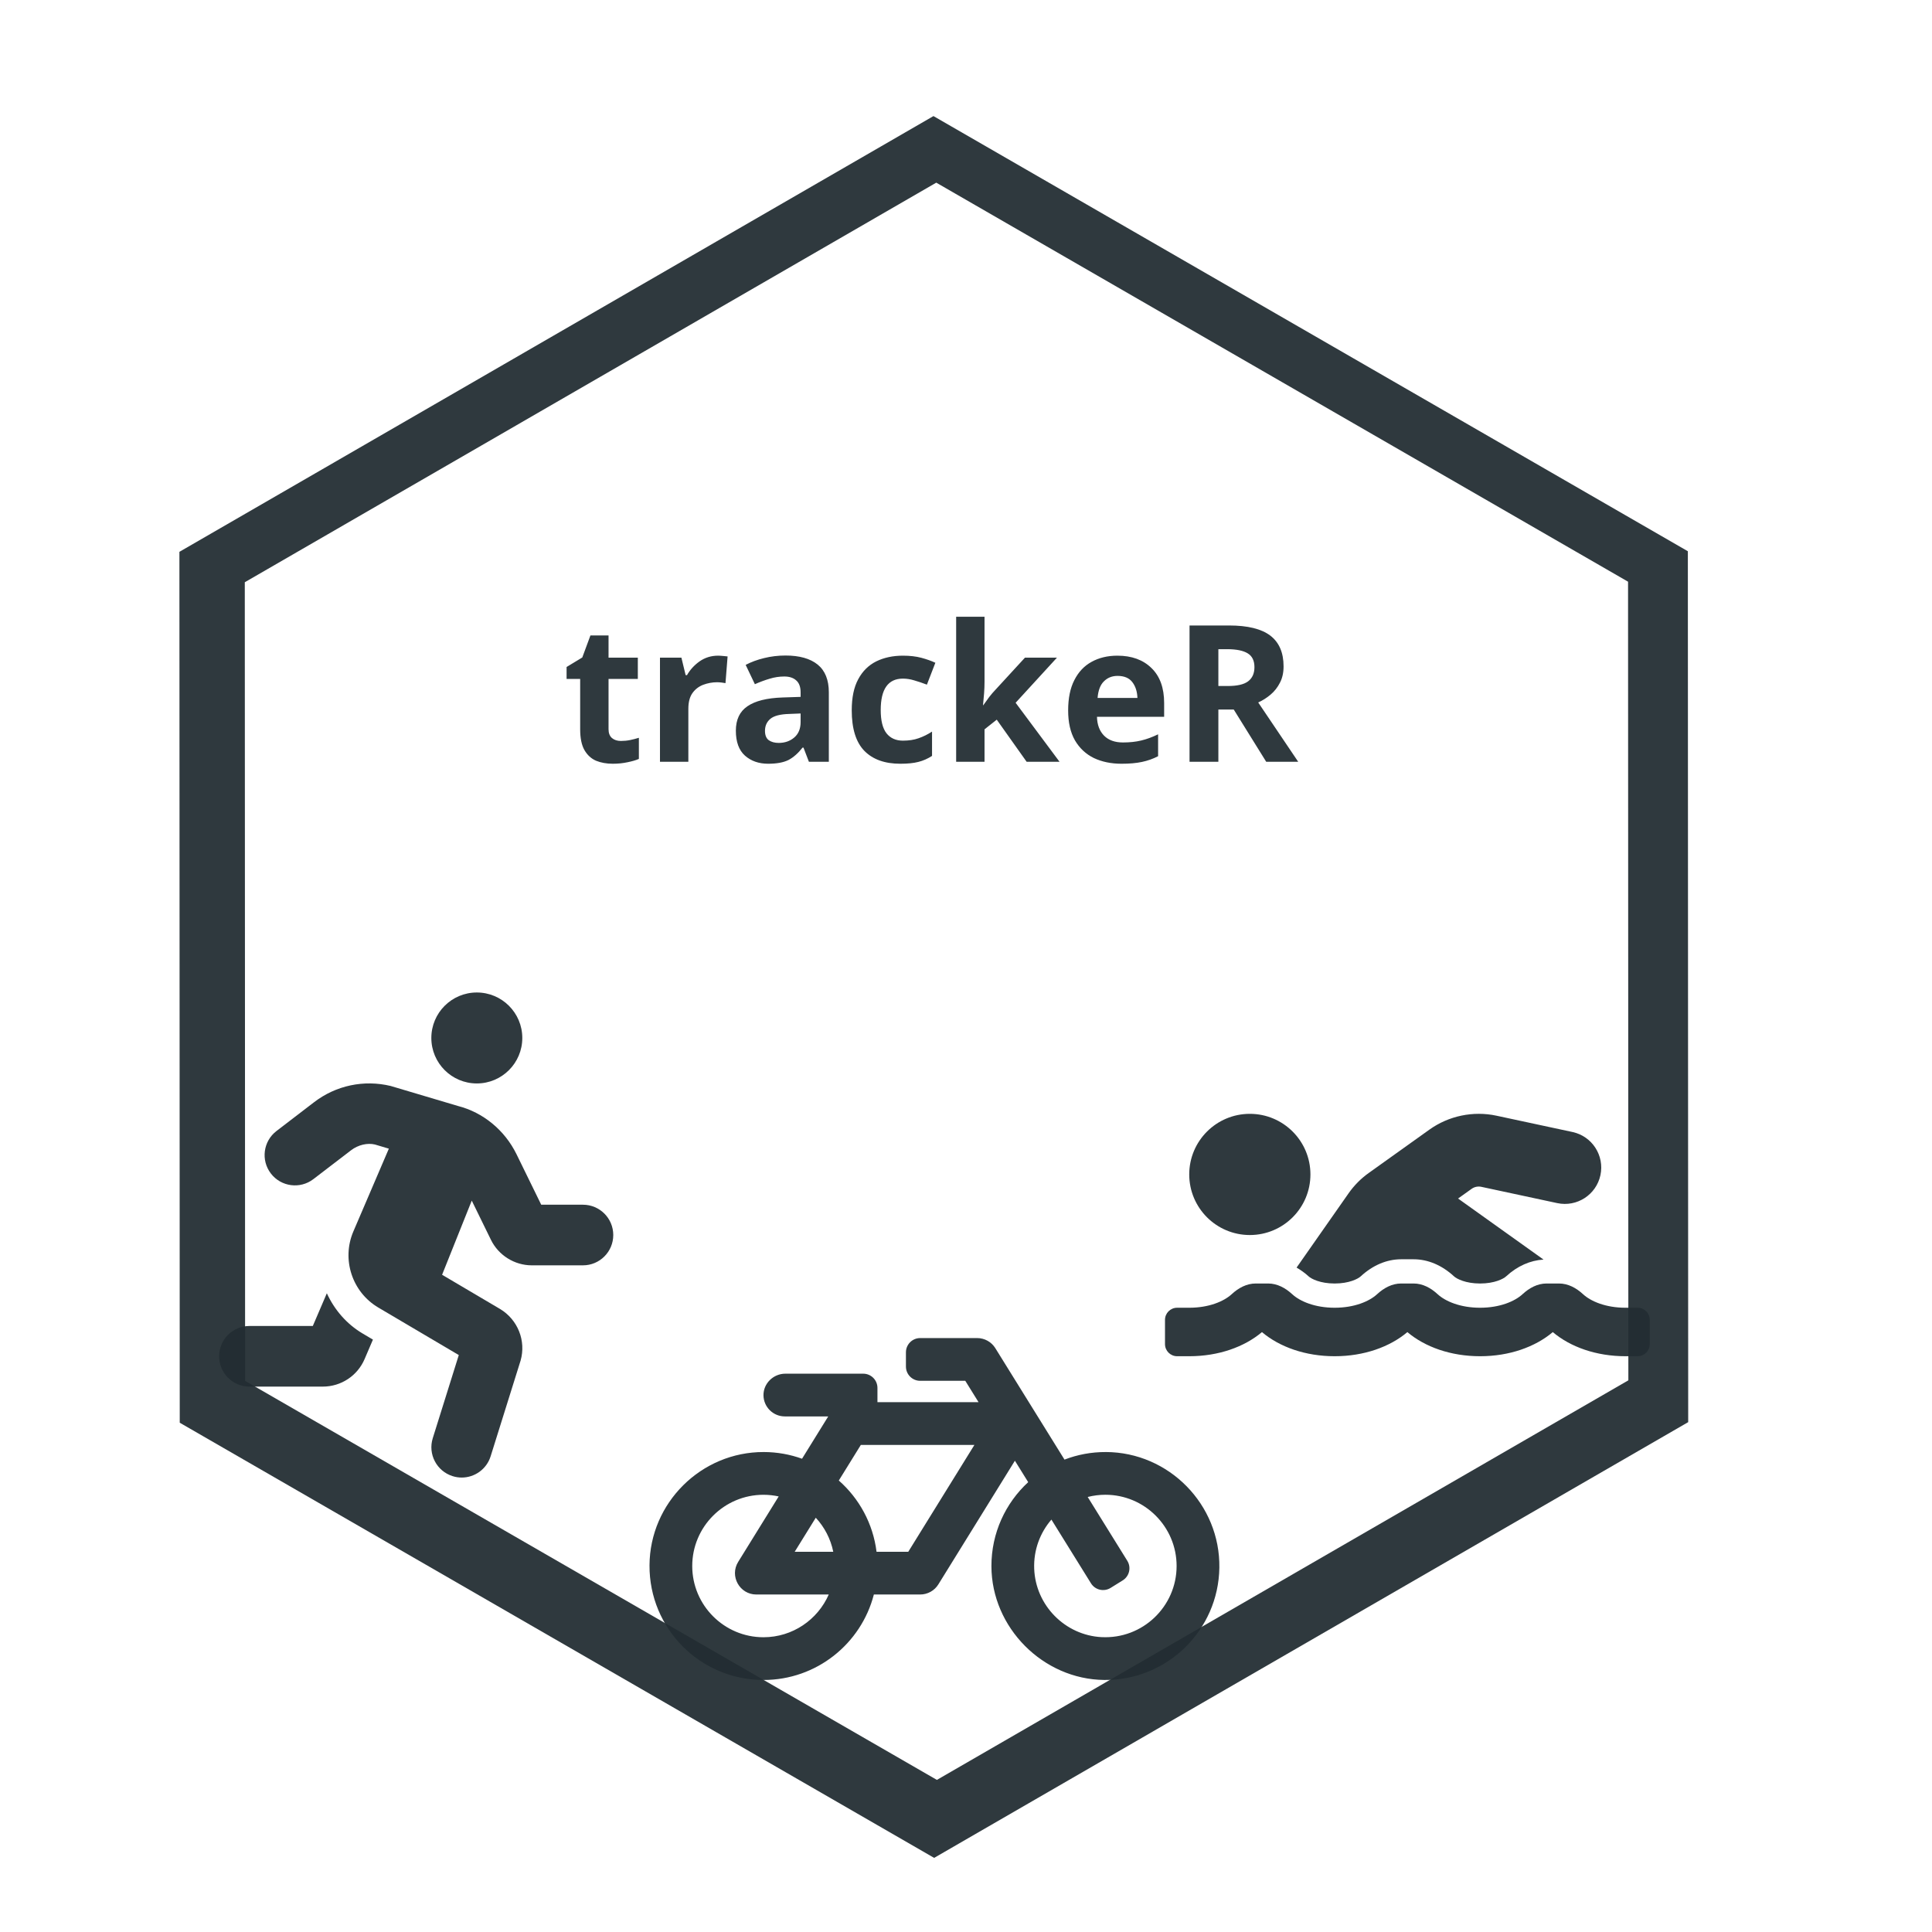
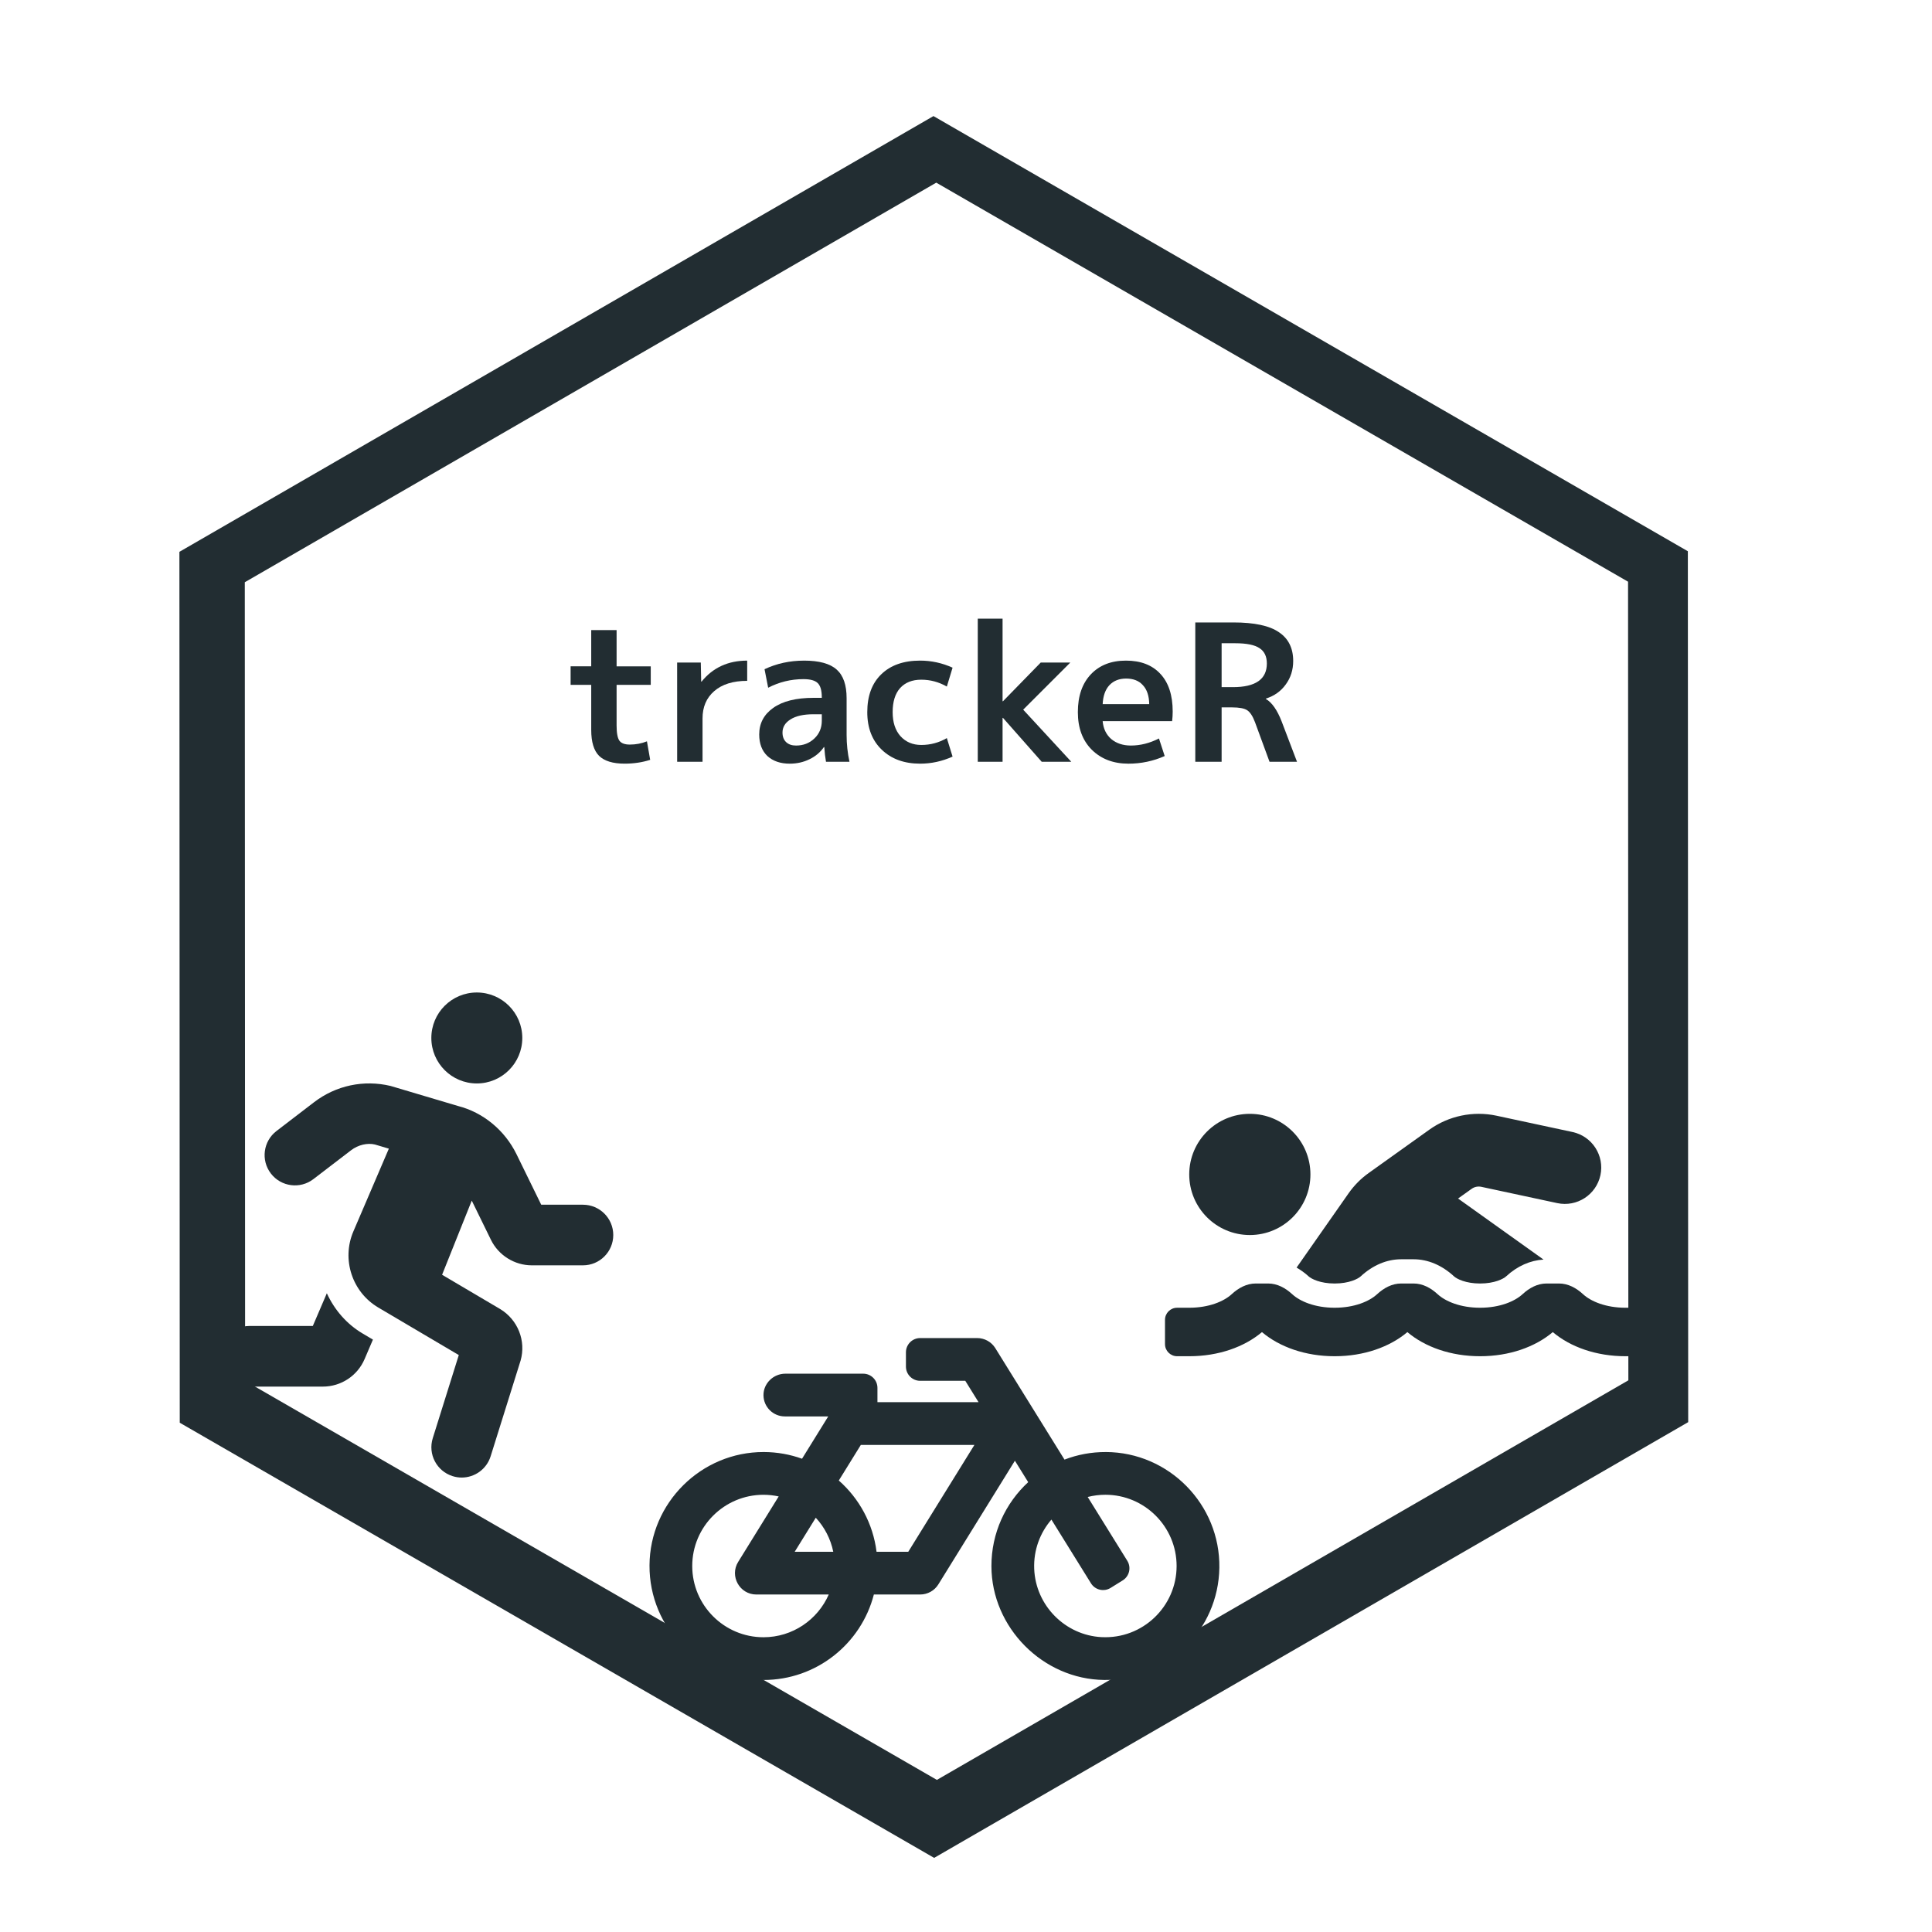
<svg xmlns="http://www.w3.org/2000/svg" width="200mm" height="200mm" viewBox="0 0 200 200" version="1.1" id="svg823">
  <defs id="defs817" />
  <g id="layer1" transform="translate(0,-97)">
    <g id="g2575">
-       <path id="path1388" d="M 365.223 45.418 L 70.195 215.906 L 70.328 556.65 L 365.488 726.906 L 660.516 556.42 L 660.383 215.676 L 365.223 45.418 z M 366.32 71.465 L 636.984 227.592 L 637.105 540.059 L 366.564 696.396 L 95.9 540.27 L 95.777 227.805 L 366.32 71.465 z " style="opacity:1;fill:#222d32;fill-opacity:0.941;stroke-width:0.612" transform="matrix(0.2645833,0,0,0.2645833,0,97)" />
-       <path style="fill-opacity:0.941;stroke-width:0.092;fill:#222d32" d="m 114.476,247.315 c -1.509,-0.006 -2.952,0.272 -4.28,0.783 l -7.16,-11.536 a 2.212,2.212 0 0 0 -1.88,-1.046 h -5.899 c -0.815,0 -1.475,0.66 -1.475,1.475 v 1.475 c 0,0.815 0.66,1.475 1.475,1.475 h 4.669 l 1.373,2.212 H 90.833 v -1.475 c 0,-0.815 -0.66,-1.475 -1.475,-1.475 h -8.061 c -1.239,0 -2.284,1.014 -2.262,2.252 0.021,1.202 1.002,2.172 2.212,2.172 h 4.491 l -2.711,4.38 c -1.238,-0.445 -2.572,-0.69 -3.963,-0.693 -6.473,-0.016 -11.79,5.255 -11.827,11.728 -0.038,6.548 5.259,11.869 11.798,11.869 5.497,0 10.117,-3.76 11.427,-8.849 h 4.796 a 2.212,2.212 0 0 0 1.881,-1.048 l 7.923,-12.8 1.377,2.218 c -2.346,2.161 -3.815,5.261 -3.807,8.705 0.014,6.345 5.337,11.711 11.681,11.772 6.508,0.063 11.815,-5.144 11.914,-11.614 0.1,-6.539 -5.21,-11.957 -11.75,-11.982 z m -30.027,6.8 c 0.897,0.971 1.537,2.181 1.81,3.524 h -3.992 z m -5.415,12.372 c -4.066,0 -7.374,-3.308 -7.374,-7.374 0,-4.066 3.308,-7.374 7.374,-7.374 0.541,0 1.068,0.06 1.576,0.171 l -4.194,6.776 c -0.911,1.471 0.149,3.377 1.881,3.377 h 7.494 c -1.14,2.602 -3.739,4.424 -6.756,4.424 z m 14.99,-8.849 h -3.284 c -0.365,-2.927 -1.803,-5.521 -3.907,-7.376 l 2.281,-3.685 h 11.757 z m 20.007,8.838 c -3.782,-0.2 -6.825,-3.29 -6.971,-7.075 -0.075,-1.947 0.611,-3.735 1.782,-5.094 l 4.096,6.598 c 0.43,0.692 1.339,0.905 2.031,0.475 l 1.253,-0.778 c 0.692,-0.43 0.905,-1.339 0.475,-2.031 l -4.099,-6.604 a 7.365,7.365 0 0 1 1.83,-0.23 c 4.066,0 7.374,3.308 7.374,7.374 -8e-5,4.198 -3.526,7.587 -7.771,7.363 z" id="path2463" />
-       <path style="fill-opacity:0.941;stroke-width:0.098;fill:#222d32" d="m 49.36,209.158 c 2.6,0 4.708,-2.108 4.708,-4.708 0,-2.6 -2.108,-4.708 -4.708,-4.708 -2.6,0 -4.708,2.108 -4.708,4.708 0,2.6 2.108,4.708 4.708,4.708 z m -15.526,21.721 -1.452,3.386 h -6.56 c -1.733,0 -3.138,1.405 -3.138,3.138 0,1.733 1.405,3.138 3.138,3.138 h 7.596 c 1.888,0 3.588,-1.122 4.326,-2.853 l 0.862,-2.013 -1.046,-0.618 c -1.699,-1.003 -2.948,-2.488 -3.726,-4.179 z m 26.511,-9.168 h -4.318 l -2.556,-5.223 c -1.226,-2.506 -3.477,-4.338 -6.059,-4.996 l -6.971,-2.073 c -2.776,-0.667 -5.666,-0.054 -7.928,1.681 l -3.891,2.982 c -1.376,1.054 -1.637,3.024 -0.581,4.4 1.056,1.376 3.025,1.634 4.4,0.581 l 3.893,-2.982 c 0.752,-0.578 1.71,-0.785 2.478,-0.602 l 1.442,0.429 -3.674,8.571 c -1.238,2.891 -0.128,6.278 2.579,7.876 l 8.335,4.92 -2.694,8.604 c -0.518,1.654 0.403,3.414 2.057,3.932 0.313,0.098 0.629,0.145 0.94,0.145 1.335,0 2.573,-0.86 2.993,-2.202 l 3.103,-9.912 c 0.58,-2.037 -0.283,-4.225 -2.122,-5.334 l -6.006,-3.544 3.071,-7.677 1.988,4.063 c 0.785,1.603 2.444,2.637 4.228,2.637 h 5.295 c 1.733,0 3.138,-1.405 3.138,-3.138 0,-1.733 -1.405,-3.137 -3.138,-3.137 z" id="path2474" />
-       <path style="fill-opacity:0.941;stroke-width:0.078;fill:#222d32" d="m 135.467,229.129 c 0.278,0.256 1.197,0.739 2.696,0.739 1.499,0 2.42,-0.483 2.696,-0.739 1.256,-1.158 2.705,-1.77 4.192,-1.77 h 1.278 c 1.487,0 2.936,0.612 4.192,1.77 0.278,0.256 1.197,0.739 2.696,0.739 1.499,0 2.42,-0.483 2.696,-0.739 1.165,-1.075 2.5,-1.656 3.873,-1.738 l -8.848,-6.32 1.411,-1.008 c 0.285,-0.202 0.649,-0.276 0.99,-0.205 l 7.868,1.688 c 2.032,0.434 4.033,-0.86 4.469,-2.892 0.435,-2.032 -0.859,-4.033 -2.892,-4.469 l -7.868,-1.688 c -2.409,-0.516 -4.941,0.01 -6.944,1.441 l -6.274,4.483 c -0.814,0.579 -1.518,1.289 -2.095,2.112 l -5.381,7.687 c 0.429,0.253 0.848,0.543 1.244,0.908 z m 34.06,3.248 h -1.255 c -2.042,0 -3.591,-0.66 -4.398,-1.404 -0.698,-0.644 -1.542,-1.106 -2.491,-1.106 h -1.278 c -0.95,0 -1.793,0.462 -2.491,1.106 -0.805,0.743 -2.355,1.404 -4.396,1.404 -2.042,0 -3.591,-0.66 -4.398,-1.404 -0.698,-0.644 -1.542,-1.106 -2.491,-1.106 h -1.278 c -0.95,0 -1.793,0.462 -2.491,1.106 -0.805,0.743 -2.355,1.404 -4.396,1.404 -2.042,0 -3.591,-0.66 -4.398,-1.404 -0.698,-0.644 -1.542,-1.106 -2.491,-1.106 h -1.278 c -0.95,0 -1.793,0.462 -2.491,1.106 -0.805,0.743 -2.355,1.404 -4.396,1.404 h -1.255 c -0.693,0 -1.255,0.561 -1.255,1.255 v 2.509 c 0,0.693 0.561,1.255 1.255,1.255 h 1.255 c 3.028,0 5.702,-0.956 7.527,-2.497 1.825,1.542 4.499,2.497 7.527,2.497 3.028,0 5.702,-0.956 7.527,-2.497 1.825,1.542 4.499,2.497 7.527,2.497 3.028,0 5.702,-0.956 7.527,-2.497 1.825,1.542 4.499,2.497 7.527,2.497 h 1.255 c 0.693,0 1.255,-0.561 1.255,-1.255 v -2.509 c 0,-0.693 -0.561,-1.255 -1.255,-1.255 z m -40.145,-7.527 c 3.464,0 6.273,-2.809 6.273,-6.273 0,-3.464 -2.809,-6.273 -6.273,-6.273 -3.464,0 -6.273,2.809 -6.273,6.273 0,3.464 2.809,6.273 6.273,6.273 z" id="path2" />
-       <text id="text2556" y="175.857" x="58.2" style="font-style:normal;font-variant:normal;font-weight:normal;font-stretch:normal;font-size:20.119px;line-height:1.25;font-family:'M+ 2p';-inkscape-font-specification:'M+ 2p';letter-spacing:0px;word-spacing:0px;fill:#222d32;fill-opacity:0.941;stroke:none;stroke-width:0.503" xml:space="preserve">
-         <tspan style="font-style:normal;font-variant:normal;font-weight:bold;font-stretch:normal;font-size:19.756px;font-family:'M+ 2p';-inkscape-font-specification:'M+ 2p Bold';fill:#222d32;fill-opacity:0.941;stroke-width:0.503" y="175.857" x="58.2" id="tspan2554">trackeR<tspan style="font-style:normal;font-variant:normal;font-weight:300;font-stretch:normal;font-family:'M+ 2p';-inkscape-font-specification:'M+ 2p Light'" id="tspan829" />
-         </tspan>
-       </text>
+       <path id="path1388" d="M 365.223 45.418 L 70.195 215.906 L 70.328 556.65 L 365.488 726.906 L 660.516 556.42 L 660.383 215.676 L 365.223 45.418 z M 366.32 71.465 L 636.984 227.592 L 637.105 540.059 L 366.564 696.396 L 95.9 540.27 L 95.777 227.805 L 366.32 71.465 z " style="opacity:1;fill:#222d32;fill-opacity:1;stroke-width:0.612" transform="matrix(0.2645833,0,0,0.2645833,0,97)" />
+       <path style="fill-opacity:1;stroke-width:0.092;fill:#222d32" d="m 114.476,247.315 c -1.509,-0.006 -2.952,0.272 -4.28,0.783 l -7.16,-11.536 a 2.212,2.212 0 0 0 -1.88,-1.046 h -5.899 c -0.815,0 -1.475,0.66 -1.475,1.475 v 1.475 c 0,0.815 0.66,1.475 1.475,1.475 h 4.669 l 1.373,2.212 H 90.833 v -1.475 c 0,-0.815 -0.66,-1.475 -1.475,-1.475 h -8.061 c -1.239,0 -2.284,1.014 -2.262,2.252 0.021,1.202 1.002,2.172 2.212,2.172 h 4.491 l -2.711,4.38 c -1.238,-0.445 -2.572,-0.69 -3.963,-0.693 -6.473,-0.016 -11.79,5.255 -11.827,11.728 -0.038,6.548 5.259,11.869 11.798,11.869 5.497,0 10.117,-3.76 11.427,-8.849 h 4.796 a 2.212,2.212 0 0 0 1.881,-1.048 l 7.923,-12.8 1.377,2.218 c -2.346,2.161 -3.815,5.261 -3.807,8.705 0.014,6.345 5.337,11.711 11.681,11.772 6.508,0.063 11.815,-5.144 11.914,-11.614 0.1,-6.539 -5.21,-11.957 -11.75,-11.982 z m -30.027,6.8 c 0.897,0.971 1.537,2.181 1.81,3.524 h -3.992 z m -5.415,12.372 c -4.066,0 -7.374,-3.308 -7.374,-7.374 0,-4.066 3.308,-7.374 7.374,-7.374 0.541,0 1.068,0.06 1.576,0.171 l -4.194,6.776 c -0.911,1.471 0.149,3.377 1.881,3.377 h 7.494 c -1.14,2.602 -3.739,4.424 -6.756,4.424 z m 14.99,-8.849 h -3.284 c -0.365,-2.927 -1.803,-5.521 -3.907,-7.376 l 2.281,-3.685 h 11.757 z m 20.007,8.838 c -3.782,-0.2 -6.825,-3.29 -6.971,-7.075 -0.075,-1.947 0.611,-3.735 1.782,-5.094 l 4.096,6.598 c 0.43,0.692 1.339,0.905 2.031,0.475 l 1.253,-0.778 c 0.692,-0.43 0.905,-1.339 0.475,-2.031 l -4.099,-6.604 a 7.365,7.365 0 0 1 1.83,-0.23 c 4.066,0 7.374,3.308 7.374,7.374 -8e-5,4.198 -3.526,7.587 -7.771,7.363 z" id="path2463" />
+       <path style="fill-opacity:1;stroke-width:0.098;fill:#222d32" d="m 49.36,209.158 c 2.6,0 4.708,-2.108 4.708,-4.708 0,-2.6 -2.108,-4.708 -4.708,-4.708 -2.6,0 -4.708,2.108 -4.708,4.708 0,2.6 2.108,4.708 4.708,4.708 z m -15.526,21.721 -1.452,3.386 h -6.56 c -1.733,0 -3.138,1.405 -3.138,3.138 0,1.733 1.405,3.138 3.138,3.138 h 7.596 c 1.888,0 3.588,-1.122 4.326,-2.853 l 0.862,-2.013 -1.046,-0.618 c -1.699,-1.003 -2.948,-2.488 -3.726,-4.179 z m 26.511,-9.168 h -4.318 l -2.556,-5.223 c -1.226,-2.506 -3.477,-4.338 -6.059,-4.996 l -6.971,-2.073 c -2.776,-0.667 -5.666,-0.054 -7.928,1.681 l -3.891,2.982 c -1.376,1.054 -1.637,3.024 -0.581,4.4 1.056,1.376 3.025,1.634 4.4,0.581 l 3.893,-2.982 c 0.752,-0.578 1.71,-0.785 2.478,-0.602 l 1.442,0.429 -3.674,8.571 c -1.238,2.891 -0.128,6.278 2.579,7.876 l 8.335,4.92 -2.694,8.604 c -0.518,1.654 0.403,3.414 2.057,3.932 0.313,0.098 0.629,0.145 0.94,0.145 1.335,0 2.573,-0.86 2.993,-2.202 l 3.103,-9.912 c 0.58,-2.037 -0.283,-4.225 -2.122,-5.334 l -6.006,-3.544 3.071,-7.677 1.988,4.063 c 0.785,1.603 2.444,2.637 4.228,2.637 h 5.295 c 1.733,0 3.138,-1.405 3.138,-3.138 0,-1.733 -1.405,-3.137 -3.138,-3.137 z" id="path2474" />
+       <path style="fill-opacity:1;stroke-width:0.078;fill:#222d32" d="m 135.467,229.129 c 0.278,0.256 1.197,0.739 2.696,0.739 1.499,0 2.42,-0.483 2.696,-0.739 1.256,-1.158 2.705,-1.77 4.192,-1.77 h 1.278 c 1.487,0 2.936,0.612 4.192,1.77 0.278,0.256 1.197,0.739 2.696,0.739 1.499,0 2.42,-0.483 2.696,-0.739 1.165,-1.075 2.5,-1.656 3.873,-1.738 l -8.848,-6.32 1.411,-1.008 c 0.285,-0.202 0.649,-0.276 0.99,-0.205 l 7.868,1.688 c 2.032,0.434 4.033,-0.86 4.469,-2.892 0.435,-2.032 -0.859,-4.033 -2.892,-4.469 l -7.868,-1.688 c -2.409,-0.516 -4.941,0.01 -6.944,1.441 l -6.274,4.483 c -0.814,0.579 -1.518,1.289 -2.095,2.112 l -5.381,7.687 c 0.429,0.253 0.848,0.543 1.244,0.908 z m 34.06,3.248 h -1.255 c -2.042,0 -3.591,-0.66 -4.398,-1.404 -0.698,-0.644 -1.542,-1.106 -2.491,-1.106 h -1.278 c -0.95,0 -1.793,0.462 -2.491,1.106 -0.805,0.743 -2.355,1.404 -4.396,1.404 -2.042,0 -3.591,-0.66 -4.398,-1.404 -0.698,-0.644 -1.542,-1.106 -2.491,-1.106 h -1.278 c -0.95,0 -1.793,0.462 -2.491,1.106 -0.805,0.743 -2.355,1.404 -4.396,1.404 -2.042,0 -3.591,-0.66 -4.398,-1.404 -0.698,-0.644 -1.542,-1.106 -2.491,-1.106 h -1.278 c -0.95,0 -1.793,0.462 -2.491,1.106 -0.805,0.743 -2.355,1.404 -4.396,1.404 h -1.255 c -0.693,0 -1.255,0.561 -1.255,1.255 v 2.509 c 0,0.693 0.561,1.255 1.255,1.255 h 1.255 c 3.028,0 5.702,-0.956 7.527,-2.497 1.825,1.542 4.499,2.497 7.527,2.497 3.028,0 5.702,-0.956 7.527,-2.497 1.825,1.542 4.499,2.497 7.527,2.497 3.028,0 5.702,-0.956 7.527,-2.497 1.825,1.542 4.499,2.497 7.527,2.497 h 1.255 c 0.693,0 1.255,-0.561 1.255,-1.255 v -2.509 c 0,-0.693 -0.561,-1.255 -1.255,-1.255 z m -40.145,-7.527 c 3.464,0 6.273,-2.809 6.273,-6.273 0,-3.464 -2.809,-6.273 -6.273,-6.273 -3.464,0 -6.273,2.809 -6.273,6.273 0,3.464 2.809,6.273 6.273,6.273 z" id="path2" />
+       <g aria-label="trackeR" style="font-style:normal;font-variant:normal;font-weight:normal;font-stretch:normal;font-size:20.119px;line-height:1.25;font-family:'M+ 2p';-inkscape-font-specification:'M+ 2p';letter-spacing:0px;word-spacing:0px;fill:#222d32;fill-opacity:1;stroke:none;stroke-width:0.503" id="text2556">
+         <path d="m 63.83,165.979 h 3.536 v 1.916 h -3.536 v 4.208 q 0,1.166 0.296,1.58 0.296,0.395 1.067,0.395 0.948,0 1.778,-0.336 l 0.336,1.916 q -1.225,0.395 -2.647,0.395 -1.818,0 -2.647,-0.81 -0.81,-0.81 -0.81,-2.687 v -4.662 h -2.134 v -1.916 h 2.134 v -3.754 h 2.627 z" style="font-style:normal;font-variant:normal;font-weight:bold;font-stretch:normal;font-size:19.756px;font-family:'M+ 2p';-inkscape-font-specification:'M+ 2p Bold';fill:#222d32;fill-opacity:1;stroke-width:0.503" id="path821" />
+         <path d="m 70.097,165.584 h 2.45 l 0.04,1.976 h 0.04 q 1.758,-2.173 4.722,-2.173 v 2.094 q -2.193,0 -3.418,1.067 -1.205,1.047 -1.205,2.825 v 4.485 h -2.627 z" style="font-style:normal;font-variant:normal;font-weight:bold;font-stretch:normal;font-size:19.756px;font-family:'M+ 2p';-inkscape-font-specification:'M+ 2p Bold';fill:#222d32;fill-opacity:1;stroke-width:0.503" id="path823" />
+         <path d="m 83.236,165.387 q 2.351,0 3.378,0.929 1.027,0.909 1.027,2.963 v 3.813 q 0,1.403 0.296,2.766 h -2.43 q -0.119,-0.652 -0.178,-1.521 h -0.04 q -0.553,0.81 -1.501,1.264 -0.929,0.454 -2.035,0.454 -1.442,0 -2.311,-0.79 -0.849,-0.81 -0.849,-2.232 0,-1.719 1.442,-2.746 1.462,-1.047 4.188,-1.047 h 0.849 v -0.059 q 0,-1.047 -0.415,-1.462 -0.415,-0.415 -1.482,-0.415 -1.936,0 -3.655,0.889 l -0.375,-1.916 q 1.877,-0.889 4.089,-0.889 z m -2.232,7.448 q 0,0.632 0.375,0.988 0.375,0.356 1.027,0.356 1.126,0 1.897,-0.731 0.77,-0.731 0.77,-1.837 v -0.672 h -0.849 q -1.561,0 -2.39,0.533 -0.83,0.514 -0.83,1.363 z" style="font-style:normal;font-variant:normal;font-weight:bold;font-stretch:normal;font-size:19.756px;font-family:'M+ 2p';-inkscape-font-specification:'M+ 2p Bold';fill:#222d32;fill-opacity:1;stroke-width:0.503" id="path825" />
+         <path d="m 98.017,173.407 0.593,1.916 q -1.62,0.731 -3.358,0.731 -2.469,0 -3.971,-1.442 -1.501,-1.442 -1.501,-3.892 0,-2.509 1.442,-3.912 1.462,-1.422 4.03,-1.422 1.738,0 3.358,0.731 l -0.593,1.956 q -1.245,-0.711 -2.647,-0.711 -1.403,0 -2.193,0.869 -0.77,0.869 -0.77,2.489 0,1.58 0.81,2.489 0.83,0.909 2.153,0.909 1.422,0 2.647,-0.711 z" style="font-style:normal;font-variant:normal;font-weight:bold;font-stretch:normal;font-size:19.756px;font-family:'M+ 2p';-inkscape-font-specification:'M+ 2p Bold';fill:#222d32;fill-opacity:1;stroke-width:0.503" id="path827" />
+         <path d="m 103.826,171.313 h -0.04 v 4.544 h -2.568 v -14.817 h 2.568 v 8.554 h 0.04 l 3.912,-4.01 h 3.062 l -4.88,4.88 4.978,5.393 h -3.062 z" style="font-style:normal;font-variant:normal;font-weight:bold;font-stretch:normal;font-size:19.756px;font-family:'M+ 2p';-inkscape-font-specification:'M+ 2p Bold';fill:#222d32;fill-opacity:1;stroke-width:0.503" id="path829" />
+         <path d="m 114.147,169.891 h 4.82 q -0.02,-1.284 -0.652,-1.956 -0.612,-0.691 -1.738,-0.691 -1.087,0 -1.738,0.691 -0.632,0.691 -0.691,1.956 z m 0,1.758 q 0.099,1.166 0.889,1.857 0.81,0.672 2.035,0.672 1.462,0 2.904,-0.731 l 0.593,1.818 q -1.778,0.79 -3.754,0.79 -2.331,0 -3.793,-1.442 -1.442,-1.442 -1.442,-3.892 0,-2.489 1.343,-3.912 1.343,-1.422 3.635,-1.422 2.292,0 3.556,1.363 1.284,1.363 1.284,3.912 0,0.494 -0.059,0.988 z" style="font-style:normal;font-variant:normal;font-weight:bold;font-stretch:normal;font-size:19.756px;font-family:'M+ 2p';-inkscape-font-specification:'M+ 2p Bold';fill:#222d32;fill-opacity:1;stroke-width:0.503" id="path831" />
+         <path d="m 127.884,163.589 h -1.422 v 4.544 h 1.166 q 3.516,0 3.516,-2.45 0,-1.087 -0.751,-1.58 -0.751,-0.514 -2.509,-0.514 z m -1.422,6.638 v 5.63 h -2.726 v -14.422 h 3.951 q 3.24,0 4.702,1.008 1.482,0.988 1.482,2.983 0,1.383 -0.77,2.43 -0.751,1.047 -2.055,1.462 v 0.04 q 0.948,0.553 1.64,2.351 l 1.58,4.149 h -2.845 l -1.501,-4.089 q -0.356,-0.948 -0.81,-1.245 -0.454,-0.296 -1.561,-0.296 z" style="font-style:normal;font-variant:normal;font-weight:bold;font-stretch:normal;font-size:19.756px;font-family:'M+ 2p';-inkscape-font-specification:'M+ 2p Bold';fill:#222d32;fill-opacity:1;stroke-width:0.503" id="path833" />
+       </g>
    </g>
  </g>
</svg>
